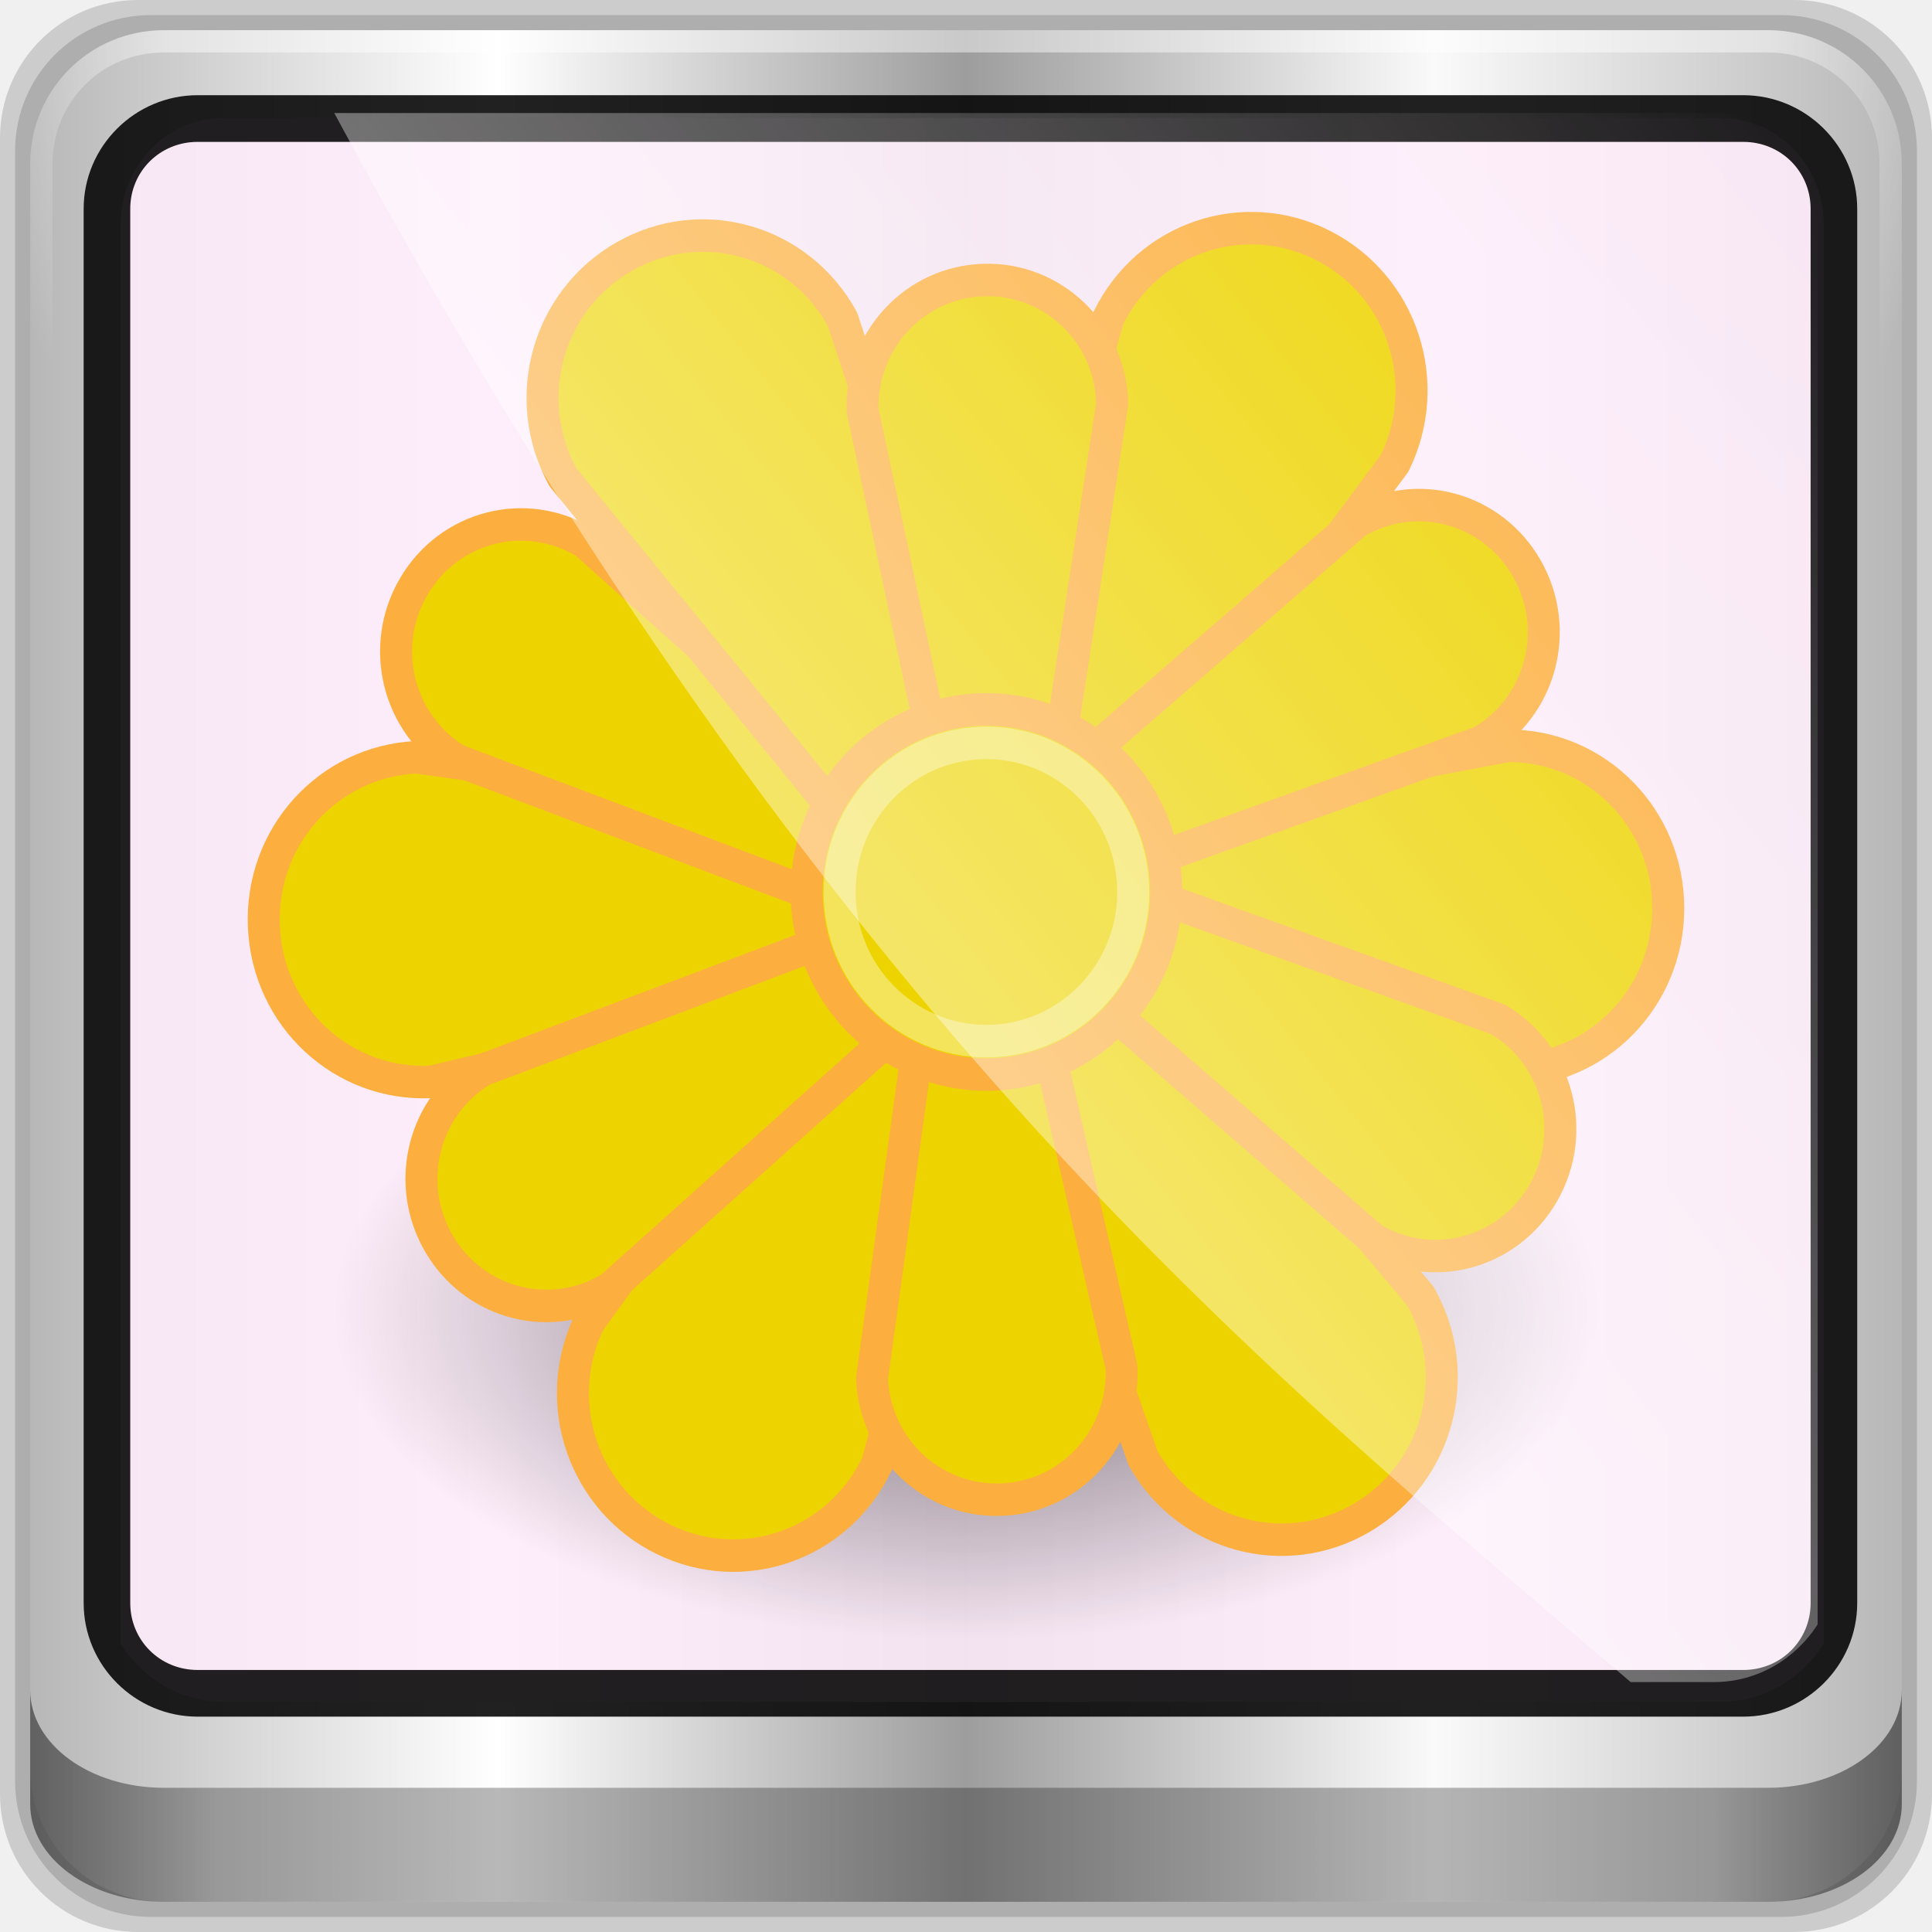
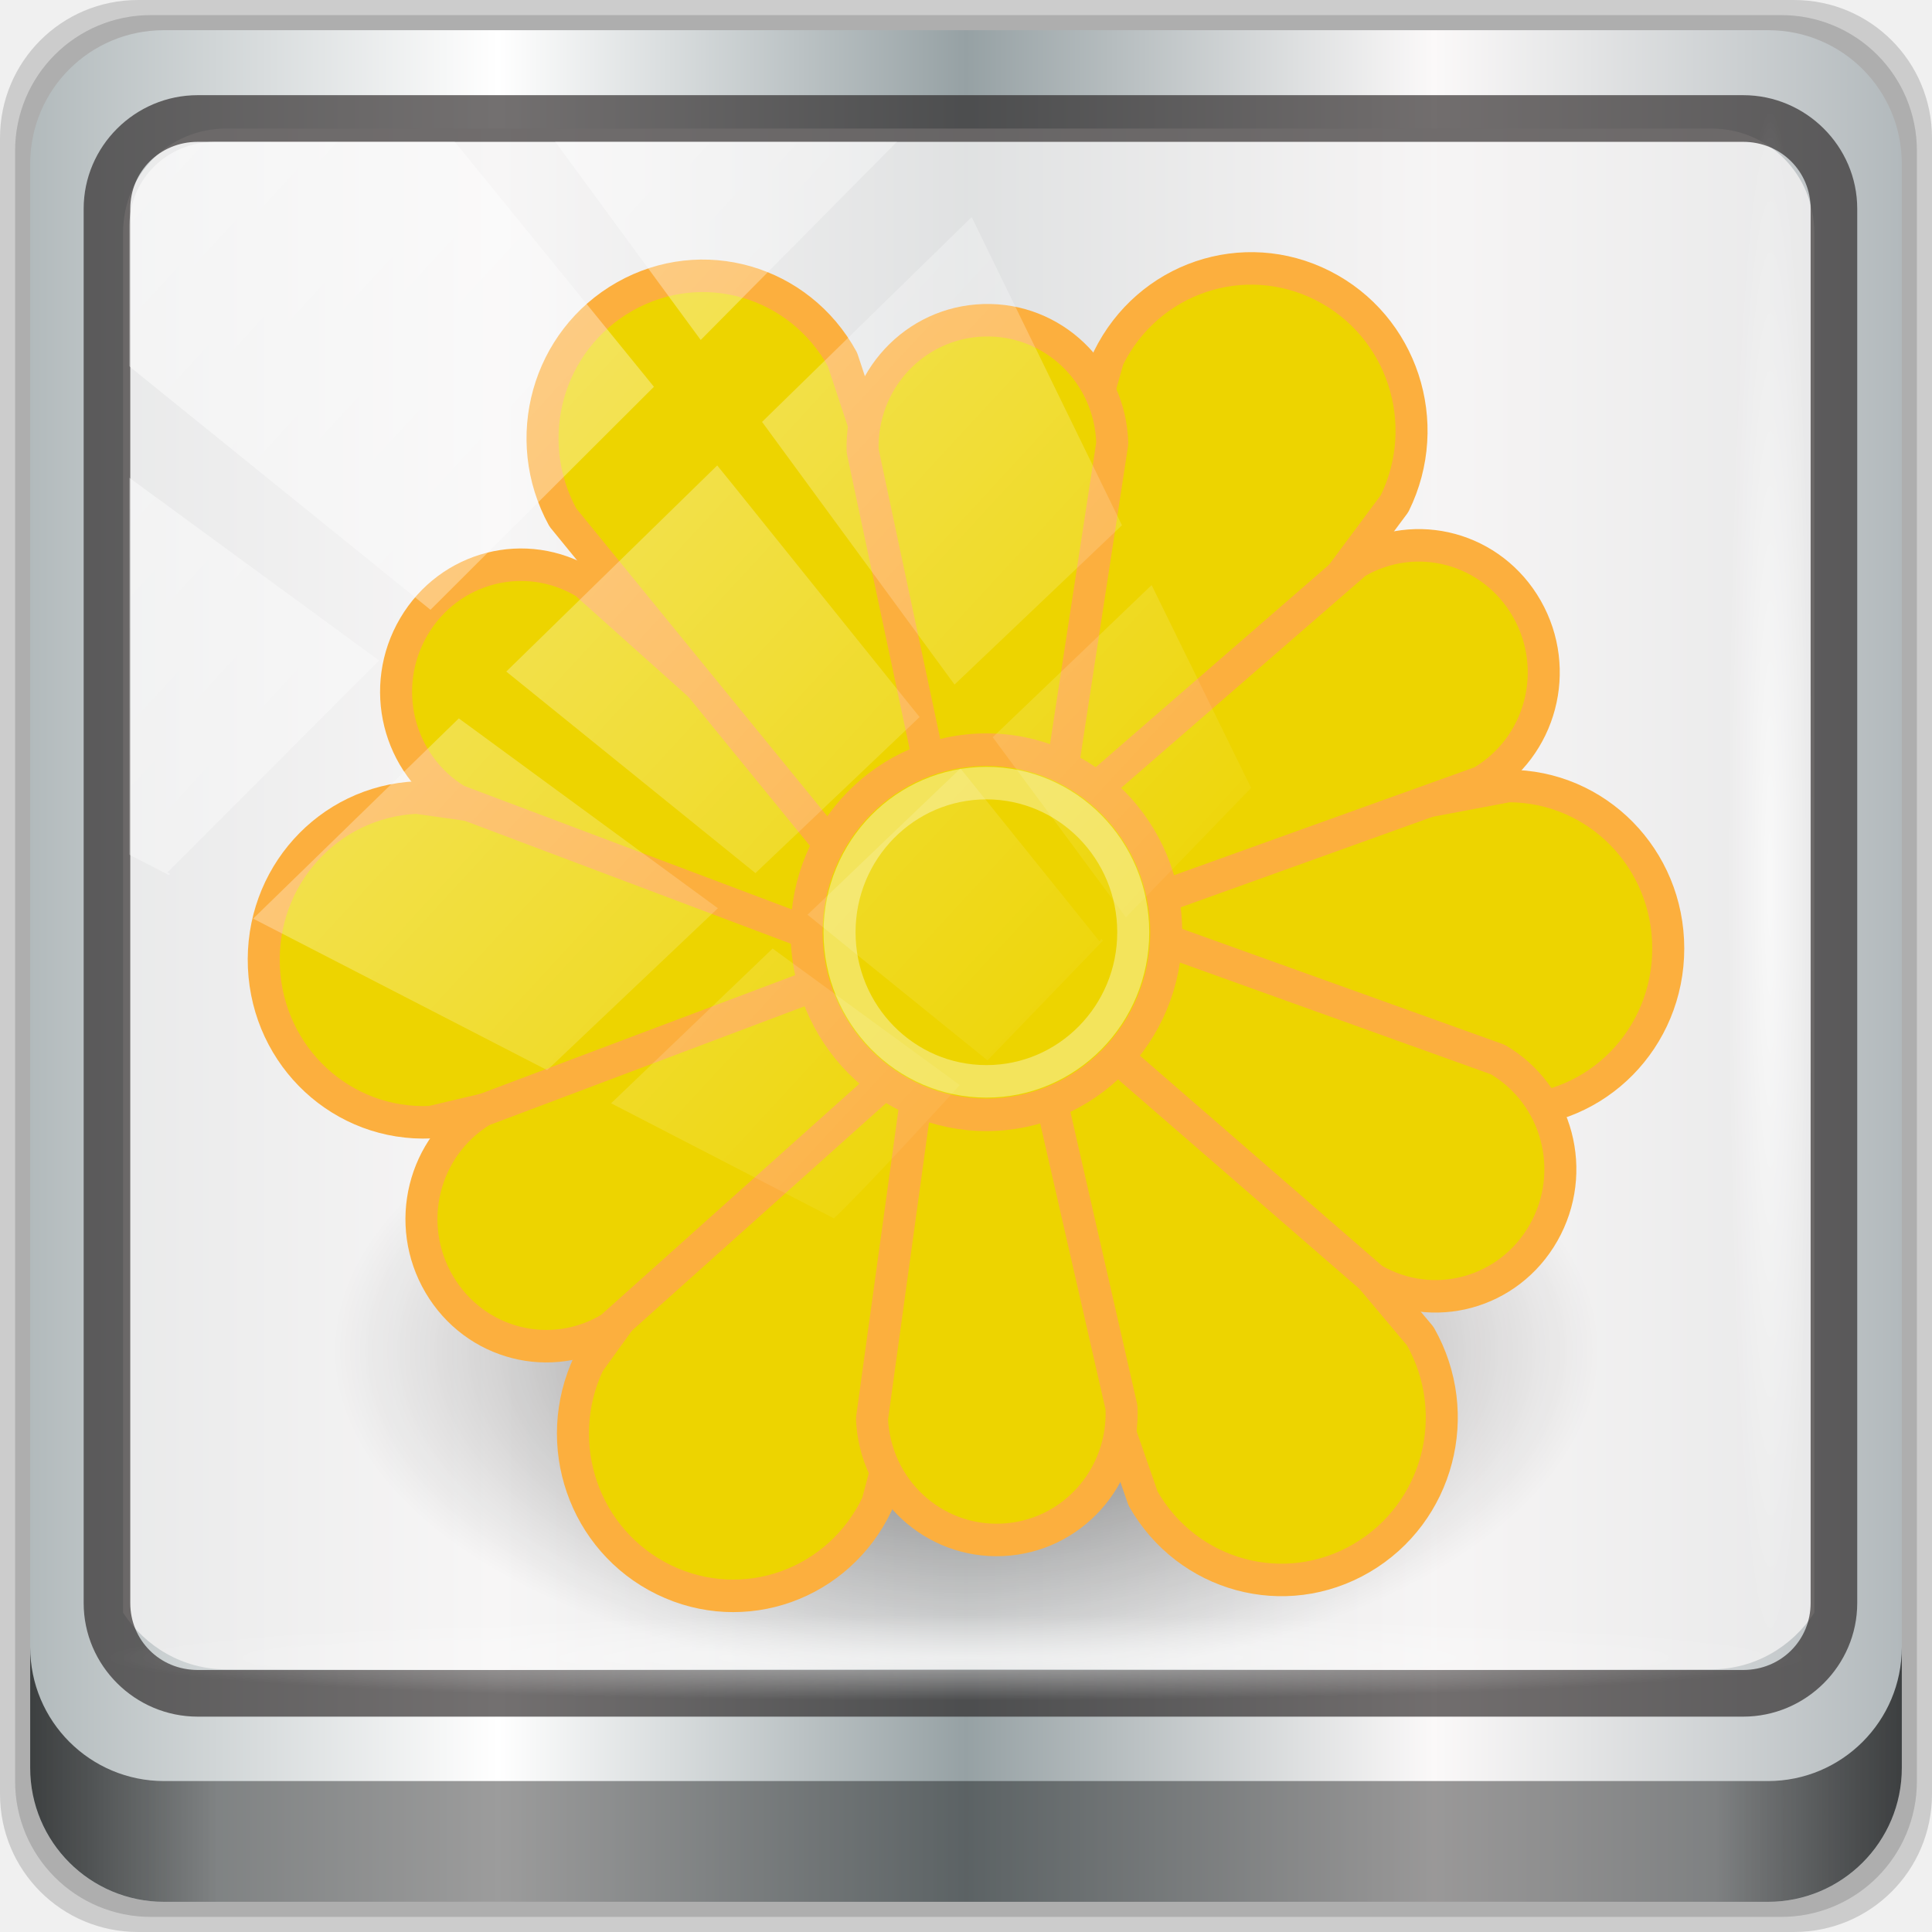
<svg xmlns="http://www.w3.org/2000/svg" xmlns:xlink="http://www.w3.org/1999/xlink" width="96" height="96" id="svg11300" version="1.1">
  <defs id="defs3">
    <linearGradient id="linearGradient4876">
      <stop style="stop-color:#000000;stop-opacity:1;" offset="0" id="stop4878" />
      <stop style="stop-color:#000000;stop-opacity:0;" offset="1" id="stop4880" />
    </linearGradient>
    <linearGradient id="linearGradient5602-7-3-9-8">
      <stop offset="0" style="stop-color:#579457;stop-opacity:1;" id="stop5604-6-70-0-5" />
      <stop offset="1" style="stop-color:#558455;stop-opacity:1;" id="stop5606-0-9-2-0" />
    </linearGradient>
    <linearGradient id="linearGradient13990">
      <stop style="stop-color:#003366;stop-opacity:1;" offset="0" id="stop13992" />
      <stop style="stop-color:#003366;stop-opacity:0;" offset="1" id="stop13994" />
    </linearGradient>
-     <linearGradient xlink:href="#linearGradient6139-0" id="linearGradient4098" gradientUnits="userSpaceOnUse" gradientTransform="matrix(1.135375,0,0,1.133663,-40.03712,-46.78764)" x1="6" y1="47" x2="90" y2="47" />
    <linearGradient id="linearGradient6139-0">
      <stop id="stop6141-2" offset="0" style="stop-color:#b7b7b7;stop-opacity:1;" />
      <stop style="stop-color:#ffffff;stop-opacity:1;" offset="0.25" id="stop6151-0" />
      <stop style="stop-color:#9d9d9d;stop-opacity:1;" offset="0.5" id="stop6147-1" />
      <stop id="stop6149-4" offset="0.75" style="stop-color:#fafafa;stop-opacity:1;" />
      <stop id="stop6143-4" offset="1" style="stop-color:#b7b7b7;stop-opacity:1;" />
    </linearGradient>
-     <radialGradient xlink:href="#linearGradient4091-0-3-0-7" id="radialGradient4102" gradientUnits="userSpaceOnUse" gradientTransform="matrix(-1.072173,0,0,-0.8750202,199.4643,-19.12555)" cx="48" cy="-27" fx="48" fy="-27" r="42" />
    <linearGradient id="linearGradient4091-0-3-0-7">
      <stop style="stop-color:#ffffff;stop-opacity:1;" offset="0" id="stop4093-3-6-4-2" />
      <stop id="stop4099-6-1-8-3" offset="0.8" style="stop-color:#ffffff;stop-opacity:1;" />
      <stop style="stop-color:#ffffff;stop-opacity:0;" offset="1" id="stop4095-1-0-7-9" />
    </linearGradient>
-     <linearGradient xlink:href="#linearGradient3832-0-6-1-1" id="linearGradient4104" gradientUnits="userSpaceOnUse" gradientTransform="matrix(1,0,0,0.730891,200,23.0967)" x1="-94" y1="82.984" x2="-10.188" y2="82.984" />
    <linearGradient id="linearGradient3832-0-6-1-1">
      <stop style="stop-color:#000000;stop-opacity:1;" offset="0" id="stop3834-6-3-7-1" />
      <stop id="stop3872-2-4" offset="0.1" style="stop-color:#000000;stop-opacity:0.588;" />
      <stop style="stop-color:#000000;stop-opacity:0.588;" offset="0.9" id="stop3844-6-2-7-6" />
      <stop style="stop-color:#000000;stop-opacity:1;" offset="1" id="stop3836-5-0-2-9" />
    </linearGradient>
    <filter id="filter3174-4" style="color-interpolation-filters:sRGB">
      <feGaussianBlur stdDeviation="1.71" id="feGaussianBlur3176-3" />
    </filter>
    <linearGradient gradientUnits="userSpaceOnUse" xlink:href="#linearGradient3873-7" id="linearGradient3879-8-8" y2="48" x2="80" y1="48" x1="16" />
    <linearGradient id="linearGradient3873-7">
      <stop offset="0" style="stop-color:#f0f0f0;stop-opacity:1" id="stop3875-0" />
      <stop offset="1" style="stop-color:#b4b4b4;stop-opacity:1" id="stop3877-20-4" />
    </linearGradient>
    <radialGradient gradientUnits="userSpaceOnUse" xlink:href="#linearGradient3674-5-0" id="radialGradient3682-9" fy="48" fx="48" r="32" cy="48" cx="48" />
    <linearGradient id="linearGradient3674-5-0">
      <stop offset="0" style="stop-color:#ffffff;stop-opacity:1" id="stop3676-0-2" />
      <stop offset="0.3" style="stop-color:#ffffff;stop-opacity:1" id="stop3684-9" />
      <stop offset="0.9" style="stop-color:#f0f0f0;stop-opacity:1" id="stop3925-8-3" />
      <stop offset="1" style="stop-color:#d2d2d2;stop-opacity:1" id="stop3678-8-8" />
    </linearGradient>
    <filter id="filter3944-7" style="color-interpolation-filters:sRGB">
      <feGaussianBlur stdDeviation="0.436" id="feGaussianBlur3946-6" />
    </filter>
    <radialGradient gradientUnits="userSpaceOnUse" xlink:href="#linearGradient3893-7" id="radialGradient3901-4" fy="46.058" fx="48.001" r="3" cy="46.058" cx="48.001" />
    <linearGradient id="linearGradient3893-7">
      <stop offset="0" style="stop-color:#ffffff;stop-opacity:1" id="stop3895-3" />
      <stop offset="1" style="stop-color:#a2a2a2;stop-opacity:1" id="stop3897-5" />
    </linearGradient>
    <linearGradient gradientTransform="matrix(0,1,-1,0,96,0)" gradientUnits="userSpaceOnUse" xlink:href="#linearGradient3899-9" id="linearGradient3905-4" y2="48" x2="83" y1="48" x1="13" />
    <linearGradient id="linearGradient3899-9">
      <stop offset="0" style="stop-color:#ffffff;stop-opacity:1" id="stop3901-8" />
      <stop offset="0.5" style="stop-color:#ffffff;stop-opacity:0.412" id="stop3981-6" />
      <stop offset="1" style="stop-color:#868686;stop-opacity:1" id="stop3903-5" />
    </linearGradient>
    <linearGradient gradientTransform="matrix(0,1,-1,0,96,0)" gradientUnits="userSpaceOnUse" xlink:href="#linearGradient4876" id="linearGradient3923-1-6" y2="48" x2="120" y1="48" x1="17" />
    <linearGradient gradientUnits="userSpaceOnUse" xlink:href="#linearGradient3983-2" id="linearGradient3973-9" y2="60" x2="53" y1="60" x1="43" />
    <linearGradient id="linearGradient3983-2">
      <stop offset="0" style="stop-color:#ffffff;stop-opacity:1" id="stop3985-6" />
      <stop offset="1" style="stop-color:#868686;stop-opacity:1" id="stop3989-2" />
    </linearGradient>
    <radialGradient gradientUnits="userSpaceOnUse" xlink:href="#linearGradient3674-5-0" id="radialGradient3979-6" fy="60" fx="48" r="5" cy="60" cx="48" />
    <clipPath id="clipPath2973-9">
      <rect style="fill:url(#linearGradient2977);fill-opacity:1;fill-rule:nonzero;stroke:none" id="rect2975-6" y="6" x="6" ry="6" rx="6" height="84" width="84" />
    </clipPath>
-     <linearGradient xlink:href="#linearGradient12946" id="linearGradient12954" x1="9.078" y1="3.013" x2="56.28" y2="-34.779" gradientUnits="userSpaceOnUse" />
    <linearGradient id="linearGradient12946">
      <stop style="stop-color:#ffffff;stop-opacity:1;" offset="0" id="stop12948" />
      <stop style="stop-color:#ffffff;stop-opacity:0;" offset="1" id="stop12950" />
    </linearGradient>
    <linearGradient gradientTransform="scale(1.005865,0.994169)" gradientUnits="userSpaceOnUse" id="ButtonShadow-5" y2="7.017" x2="45.448" y1="92.54" x1="45.448">
      <stop offset="0" style="stop-color:#000000;stop-opacity:1" id="stop3750-9" />
      <stop offset="1" style="stop-color:#000000;stop-opacity:0.588" id="stop3752-0" />
    </linearGradient>
    <filter id="filter3174-5" style="color-interpolation-filters:sRGB">
      <feGaussianBlur stdDeviation="1.71" id="feGaussianBlur3176-1" />
    </filter>
    <linearGradient gradientTransform="matrix(0.3140077,0,0,0.3140077,8.607684,9.324292)" gradientUnits="userSpaceOnUse" xlink:href="#linearGradient3421" id="linearGradient3855" y2="78.463" x2="117.661" y1="151.168" x1="136.328" />
    <linearGradient id="linearGradient3421">
      <stop offset="0" style="stop-color:#fe7600;stop-opacity:1" id="stop3423" />
      <stop offset="1" style="stop-color:#f2b26d;stop-opacity:1" id="stop3425" />
    </linearGradient>
    <linearGradient gradientUnits="userSpaceOnUse" xlink:href="#linearGradient3865" id="linearGradient3871" y2="30.802" x2="86.437" y1="30.802" x1="48.743" />
    <linearGradient id="linearGradient3865">
      <stop offset="0" style="stop-color:#bddb4e;stop-opacity:1" id="stop3867" />
      <stop offset="1" style="stop-color:#52b124;stop-opacity:1" id="stop3869" />
    </linearGradient>
    <linearGradient gradientTransform="matrix(0.3140077,0,0,0.3140077,-69.66325,-106.2013)" gradientUnits="userSpaceOnUse" xlink:href="#linearGradient12946" id="linearGradient3851" y2="471.181" x2="315.217" y1="468.587" x1="312.623" />
    <linearGradient gradientTransform="matrix(0.3140077,0,0,0.3140077,-68.83944,-118.9513)" gradientUnits="userSpaceOnUse" xlink:href="#linearGradient12946" id="linearGradient3847" y2="471.181" x2="315.217" y1="468.587" x1="312.623" />
    <linearGradient gradientUnits="userSpaceOnUse" xlink:href="#linearGradient3865" id="linearGradient3879" y2="-98.684" x2="18.555" y1="-98.684" x1="-19.14" />
+     <linearGradient y2="47" x2="90" y1="47" x1="6" gradientTransform="matrix(1.107143,0,0,1.107143,-4.993903,-3.620687)" gradientUnits="userSpaceOnUse" id="linearGradient4071" xlink:href="#linearGradient6139-0-3" />
+     <linearGradient id="linearGradient6139-0-3">
+       <stop style="stop-color:#b2babc;stop-opacity:1" offset="0" id="stop6141-2-6" />
+       <stop id="stop6151-0-7" offset="0.25" style="stop-color:#ffffff;stop-opacity:1;" />
+       <stop id="stop6147-1-5" offset="0.5" style="stop-color:#96a1a4;stop-opacity:1" />
+       <stop style="stop-color:#fbf9f9;stop-opacity:1;" offset="0.75" id="stop6149-4-3" />
+       <stop style="stop-color:#b2b9bc;stop-opacity:1" offset="1" id="stop6143-4-5" />
+     </linearGradient>
+     <linearGradient gradientUnits="userSpaceOnUse" y2="88.172" x2="94.5" y1="88.172" x1="1.5" id="linearGradient4129" xlink:href="#linearGradient3832-0-6-1-1" gradientTransform="translate(0.1489535,0.415026)" />
+     <radialGradient r="43.199" fy="44.893" fx="13.948" cy="44.893" cx="13.948" gradientTransform="matrix(0.9751338,0,0,0.04919072,34.04765,80.58172)" gradientUnits="userSpaceOnUse" id="radialGradient7462" xlink:href="#linearGradient12946" />
+     <radialGradient r="43.199" fy="44.893" fx="13.948" cy="44.893" cx="13.948" gradientTransform="matrix(0.8883266,0,0,0.04919072,31.95952,-90.31726)" gradientUnits="userSpaceOnUse" id="radialGradient7464" xlink:href="#linearGradient12946" />
+     <linearGradient y2="14.514" x2="50.528" y1="-28.642" x1="2.771" gradientUnits="userSpaceOnUse" id="linearGradient4767" xlink:href="#linearGradient12946" />
+     <clipPath clipPathUnits="userSpaceOnUse" id="clipPath4156-4-1">
+       <path style="opacity:0.6;fill:#ffffff;fill-opacity:1;stroke:none" d="m 27.046,-55.695 -14.214,13.321 h 0.061 l 15.653,21.771 10.231,-10.546 C 38.562,-32.302 27.468,-54.819 27.046,-55.695 Z M 9.647,-39.383 -5.241,-25.321 15.988,-7.806 26.372,-18.383 Z m 31.491,12.951 -9.741,9.714 8.945,12.458 7.781,-7.555 z m -49.84,4.379 -13.754,12.982 26.283,13.846 0.061,-0.062 -0.123,-0.062 L 13.599,-5.401 -8.702,-22.053 Z m 38.015,7.401 -9.803,9.775 11.579,9.559 7.628,-7.401 -8.669,-11.009 z m 20.187,5.674 -7.383,7.216 6.188,8.542 5.82,-6.137 z m -32.195,6.322 -9.557,9.498 13.662,7.185 7.934,-7.678 z m 23.312,2.374 -7.107,6.938 8.363,6.907 5.361,-5.674 -0.061,-0.092 -0.092,0.123 -6.464,-8.203 z m -8.73,8.542 -7.505,7.339 10.354,5.458 c 1.397,-1.321 5.675,-6.123 5.851,-6.322 z" id="path4158-0-8" />
+     </clipPath>
    <radialGradient xlink:href="#linearGradient4876" id="radialGradient4882" cx="24.25" cy="39.5" fx="24.25" fy="39.5" r="19.75" gradientTransform="matrix(1,0,0,0.341772,0,26)" gradientUnits="userSpaceOnUse" />
  </defs>
  <g id="layer1" transform="translate(0,48)">
    <g id="g4333" transform="translate(0,-48)">
      <g transform="translate(-0.6250001,0.082283)" id="g3043" />
      <g style="fill:#ffffff" transform="matrix(1.038589,0,0,1.038589,1214.722,1878.812)" id="scalable" />
      <g id="layer1-6" transform="translate(-4.4706248e-7,32)">
        <g transform="matrix(0.9751338,0,0,0.9766061,33.8987,9.657379)" id="g12958">
-           <path id="path3315" d="m 55.463,-41.269 -82.003,0 c -3.786,0 -6.834,3.043 -6.834,6.823 l 0,81.88 c 0,3.78 3.048,6.823 6.834,6.823 l 82.003,0 c 3.786,0 6.834,-3.043 6.834,-6.823 l 0,-81.88 c 0,-3.78 -3.048,-6.823 -6.834,-6.823 z" style="display:inline;opacity:0.15;fill:#000000;fill-opacity:1;fill-rule:nonzero;stroke:none" transform="matrix(1.029032,0,0,1.029032,-0.4198319,-0.1885519)" />
-           <path style="display:inline;opacity:0.15;fill:#000000;fill-opacity:1;fill-rule:nonzero;stroke:none" d="m 54.822,-40.522 -80.722,0 c -3.727,0 -6.727,2.996 -6.727,6.717 l 0,80.6 c 0,3.721 3,6.717 6.727,6.717 l 80.722,0 c 3.727,0 6.727,-2.996 6.727,-6.717 l 0,-80.6 c 0,-3.721 -3,-6.717 -6.727,-6.717 z" id="path4112" transform="matrix(1.029032,0,0,1.029032,-0.4198319,-0.1885519)" />
-           <path id="rect4251-1" d="m 55.334,-41.119 -81.747,0 c -3.774,0 -6.812,3.034 -6.812,6.802 l 0,81.624 c 0,3.768 3.038,6.802 6.812,6.802 l 81.747,0 c 3.774,0 6.812,-3.034 6.812,-6.802 l 0,-81.624 c 0,-3.768 -3.038,-6.802 -6.812,-6.802 z" style="display:inline;fill:url(#linearGradient4098);fill-opacity:1;fill-rule:nonzero;stroke:none" />
-           <g transform="matrix(1.135375,0,0,1.133663,-153.5746,-46.2208)" id="g3272">
-             <path style="display:inline;opacity:0.88;fill:#feecfb;fill-opacity:1;fill-rule:nonzero;stroke:none" d="m 114.717,8.437 c -2.598,0 -4.661,2.125 -4.661,4.802 l 0,19.897 0,6.722 0,37.063 c 0.998,1.564 2.701,2.611 4.661,2.611 l 3.729,0 59.664,0 3.729,0 c 1.961,0 3.663,-1.047 4.661,-2.611 l 0,-37.063 0,-6.722 0,-19.897 c 0,-2.677 -2.063,-4.802 -4.661,-4.802 z" id="path3400-6" />
-             <path style="display:inline;opacity:0.45;fill:url(#radialGradient4102);fill-opacity:1;fill-rule:nonzero;stroke:none" d="m 112,4.5 c -3.324,0 -6,2.676 -6,6 l 0,15 1,0 0,-15 c 0,-2.787 2.213,-5 5,-5 l 72,0 c 2.787,0 5,2.213 5,5 l 0,15 1,0 0,-15 c 0,-3.324 -2.676,-6 -6,-6 l -72,0 z" id="path4236-5" />
-             <path id="path4242-5" d="m 106,78.998 0,0.731 0,0.731 0,0.731 0,1.462 0,1.462 C 106,86.544 108.676,88.5 112,88.5 l 72,0 c 3.324,0 6,-1.956 6,-4.385 l 0,-1.462 0,-1.462 0,-0.731 0,-0.731 0,-0.731 c 0,2.429 -2.676,4.385 -6,4.385 l -72,0 c -3.324,0 -6,-1.956 -6,-4.385 z" style="opacity:0.47;fill:url(#linearGradient4104);fill-opacity:1;fill-rule:nonzero;stroke:none" />
-             <g id="g4279" transform="matrix(0.8521746,0,0,0.8521748,43.1377,-57.85355)">
-               <g style="display:none" id="layer2-1">
-                 <rect style="opacity:0.9;fill:url(#ButtonShadow-5);fill-opacity:1;fill-rule:nonzero;stroke:none;filter:url(#filter3174-5)" id="rect3745-3" y="7" x="5" ry="6" rx="6" height="85" width="86" />
-               </g>
+           <g transform="matrix(1.0255,0,0,1.023954,-34.91588,-43.08022)" style="display:inline" id="g1049">
+             <path style="display:inline;opacity:0.15;fill:#000000;fill-opacity:1;fill-rule:nonzero;stroke:none" d="M 89.292,0.415 H 7.006 c -3.799,0 -6.857,3.058 -6.857,6.857 V 89.558 c 0,3.799 3.058,6.857 6.857,6.857 H 89.292 c 3.799,0 6.857,-3.058 6.857,-6.857 V 7.272 c 0,-3.799 -3.058,-6.857 -6.857,-6.857 z" id="path3288" />
+             <path id="path4085" d="M 88.649,1.165 H 7.649 c -3.739,0 -6.75,3.01 -6.75,6.75 V 88.915 c 0,3.74 3.011,6.75 6.75,6.75 H 88.649 c 3.74,0 6.75,-3.01 6.75,-6.75 V 7.915 c 0,-3.739 -3.01,-6.75 -6.75,-6.75 z" style="display:inline;opacity:0.15;fill:#000000;fill-opacity:1;fill-rule:nonzero;stroke:none" />
+             <path style="display:inline;fill:url(#linearGradient4071);fill-opacity:1;fill-rule:nonzero;stroke:none" d="M 88.006,1.915 H 8.292 c -3.68,0 -6.643,2.963 -6.643,6.643 V 88.272 c 0,3.68 2.963,6.643 6.643,6.643 H 88.006 c 3.68,0 6.643,-2.963 6.643,-6.643 V 8.558 c 0,-3.68 -2.963,-6.643 -6.643,-6.643 z" id="rect4251-1" />
+             <path style="display:inline;opacity:0.779;fill:#f5f3f3;fill-opacity:1;fill-rule:nonzero;stroke:none;stroke-width:1.03" d="m 11.39,6.802 c -2.856,0 -5.124,2.288 -5.124,5.171 v 21.427 7.239 39.914 c 1.097,1.684 2.969,2.812 5.124,2.812 h 4.099 65.589 4.099 c 2.155,0 4.027,-1.127 5.124,-2.812 V 40.64 33.401 11.973 c 0,-2.883 -2.268,-5.171 -5.124,-5.171 z" id="path3400-6" />
+             <path id="path4989" d="m 9.974,5.144 c -3.117,0 -5.668,2.54 -5.668,5.646 v 69.278 c 0,3.106 2.551,5.646 5.668,5.646 H 86.766 c 3.117,0 5.668,-2.54 5.668,-5.646 V 10.79 c 0,-3.106 -2.551,-5.646 -5.668,-5.646 z m 0,2.319 H 86.766 c 1.888,0 3.352,1.48 3.352,3.327 v 69.278 c 0,1.846 -1.464,3.327 -3.352,3.327 H 9.974 c -1.888,0 -3.352,-1.48 -3.352,-3.327 V 10.79 c 0,-1.846 1.464,-3.327 3.352,-3.327 z" style="color:#000000;font-style:normal;font-variant:normal;font-weight:normal;font-stretch:normal;font-size:medium;line-height:normal;font-family:Sans;-inkscape-font-specification:Sans;text-indent:0;text-align:start;text-decoration:none;text-decoration-line:none;letter-spacing:normal;word-spacing:normal;text-transform:none;writing-mode:lr-tb;direction:ltr;baseline-shift:baseline;text-anchor:start;display:inline;overflow:visible;visibility:visible;fill:#241f1f;fill-opacity:0.633;stroke:none;stroke-width:2.376;marker:none;enable-background:accumulate" />
+             <path style="display:inline;opacity:0.658;fill:url(#linearGradient4129);fill-opacity:1;fill-rule:nonzero;stroke:none" d="m 1.649,82.259 v 6 c 0,3.68 2.976,6.656 6.656,6.656 H 87.993 c 3.68,0 6.656,-2.976 6.656,-6.656 v -6 c 0,3.68 -2.976,6.656 -6.656,6.656 H 8.305 c -3.68,0 -6.656,-2.976 -6.656,-6.656 z" id="path4118" />
+             <g transform="matrix(1.590284,0,0,1.614907,9.599514,9.191549)" id="g4373">
+               <path style="color:#000000;display:inline;overflow:visible;visibility:visible;fill:#edd400;fill-opacity:1;fill-rule:evenodd;stroke:#fcaf3e;stroke-width:1;stroke-linecap:round;stroke-linejoin:round;stroke-miterlimit:4;stroke-dasharray:none;stroke-dashoffset:0;stroke-opacity:1;marker:none;marker-start:none;marker-mid:none;marker-end:none" d="M 22.405,25.633 7.521,29.094 C 4.754,29.218 2.427,27.091 2.303,24.324 2.178,21.557 4.306,19.23 7.073,19.105 l 15.134,2.112 c 1.223,-0.055 2.252,0.886 2.307,2.109 0.055,1.223 -0.886,2.252 -2.109,2.307 z" id="path4856" />
+               <path id="path4854" d="M 24.467,20.28 28.686,5.593 c 1.238,-2.478 4.229,-3.476 6.707,-2.238 2.478,1.238 3.476,4.229 2.238,6.707 l -9.21,12.194 c -0.547,1.095 -1.87,1.537 -2.965,0.989 -1.095,-0.547 -1.537,-1.87 -0.989,-2.965 z" style="color:#000000;display:inline;overflow:visible;visibility:visible;fill:#edd400;fill-opacity:1;fill-rule:evenodd;stroke:#fcaf3e;stroke-width:1;stroke-linecap:round;stroke-linejoin:round;stroke-miterlimit:4;stroke-dasharray:none;stroke-dashoffset:0;stroke-opacity:1;marker:none;marker-start:none;marker-mid:none;marker-end:none" />
+               <path id="path4858" d="M 19.519,23.348 8.336,19.197 C 6.48,18.087 5.88,15.7 6.99,13.844 8.099,11.989 10.487,11.388 12.342,12.498 l 8.948,7.888 c 0.82,0.491 1.086,1.546 0.595,2.366 -0.491,0.82 -1.546,1.086 -2.366,0.595 z" style="color:#000000;display:inline;overflow:visible;visibility:visible;fill:#edd400;fill-opacity:1;fill-rule:evenodd;stroke:#fcaf3e;stroke-width:1;stroke-linecap:round;stroke-linejoin:round;stroke-miterlimit:4;stroke-dasharray:none;stroke-dashoffset:0;stroke-opacity:1;marker:none;marker-start:none;marker-mid:none;marker-end:none" />
+               <path style="color:#000000;display:inline;overflow:visible;visibility:visible;fill:#edd400;fill-opacity:1;fill-rule:evenodd;stroke:#fcaf3e;stroke-width:1;stroke-linecap:round;stroke-linejoin:round;stroke-miterlimit:4;stroke-dasharray:none;stroke-dashoffset:0;stroke-opacity:1;marker:none;marker-start:none;marker-mid:none;marker-end:none" d="M 21.392,22.256 11.645,10.488 c -1.348,-2.42 -0.485,-5.452 1.935,-6.8 2.42,-1.348 5.452,-0.485 6.8,1.935 l 4.874,14.483 c 0.596,1.07 0.214,2.411 -0.855,3.006 -1.07,0.596 -2.411,0.214 -3.006,-0.855 z" id="path4860" />
+               <path id="rect4849" d="m 26.16,21.539 15.024,-2.789 c 2.77,0 4.999,2.23 4.999,4.999 0,2.77 -2.23,4.999 -4.999,4.999 l -15.024,-2.789 c -1.224,0 -2.21,-0.986 -2.21,-2.21 0,-1.224 0.986,-2.21 2.21,-2.21 z" style="color:#000000;display:inline;overflow:visible;visibility:visible;fill:#edd400;fill-opacity:1;fill-rule:evenodd;stroke:#fcaf3e;stroke-width:1;stroke-linecap:round;stroke-linejoin:round;stroke-miterlimit:4;stroke-dasharray:none;stroke-dashoffset:0;stroke-opacity:1;marker:none;marker-start:none;marker-mid:none;marker-end:none" />
+               <path style="color:#000000;display:inline;overflow:visible;visibility:visible;fill:#edd400;fill-opacity:1;fill-rule:evenodd;stroke:#fcaf3e;stroke-width:1;stroke-linecap:round;stroke-linejoin:round;stroke-miterlimit:4;stroke-dasharray:none;stroke-dashoffset:0;stroke-opacity:1;marker:none;marker-start:none;marker-mid:none;marker-end:none" d="m 27.368,19.621 9.068,-7.75 c 1.872,-1.081 4.25,-0.444 5.331,1.428 1.081,1.872 0.444,4.25 -1.428,5.331 L 29.093,22.609 c -0.828,0.478 -1.879,0.196 -2.357,-0.632 -0.478,-0.828 -0.196,-1.879 0.632,-2.357 z" id="path4852" />
+               <path id="path4862" d="M 23.527,20.093 21.01,8.434 c -0.063,-2.161 1.626,-3.952 3.787,-4.014 2.161,-0.063 3.952,1.626 4.014,3.787 L 26.977,19.993 c 0.028,0.955 -0.719,1.747 -1.674,1.775 -0.955,0.028 -1.747,-0.719 -1.775,-1.674 z" style="color:#000000;display:inline;overflow:visible;visibility:visible;fill:#edd400;fill-opacity:1;fill-rule:evenodd;stroke:#fcaf3e;stroke-width:1;stroke-linecap:round;stroke-linejoin:round;stroke-miterlimit:4;stroke-dasharray:none;stroke-dashoffset:0;stroke-opacity:1;marker:none;marker-start:none;marker-mid:none;marker-end:none" />
+               <ellipse ry="6.75" rx="19.75" cy="39.5" cx="24.25" transform="matrix(1,0,0,1.5,0,-23.125)" id="path4874" style="color:#000000;display:inline;overflow:visible;visibility:visible;opacity:0.538;fill:url(#radialGradient4882);fill-opacity:1;fill-rule:evenodd;stroke:none;stroke-width:1;stroke-linecap:round;stroke-linejoin:round;stroke-miterlimit:4;stroke-dasharray:none;stroke-dashoffset:0;stroke-opacity:1;marker:none;marker-start:none;marker-mid:none;marker-end:none" />
+               <path style="color:#000000;display:inline;overflow:visible;visibility:visible;fill:#edd400;fill-opacity:1;fill-rule:evenodd;stroke:#fcaf3e;stroke-width:1;stroke-linecap:round;stroke-linejoin:round;stroke-miterlimit:4;stroke-dasharray:none;stroke-dashoffset:0;stroke-opacity:1;marker:none;marker-start:none;marker-mid:none;marker-end:none" d="m 25.462,26.081 -3.994,14.75 c -1.2,2.496 -4.175,3.54 -6.671,2.341 -2.496,-1.2 -3.54,-4.175 -2.341,-6.671 l 9.022,-12.334 c 0.53,-1.104 1.846,-1.565 2.949,-1.035 1.104,0.53 1.565,1.846 1.035,2.949 z" id="path4864" />
+               <path id="path4868" d="m 22.083,27.542 -8.948,7.888 C 11.279,36.54 8.892,35.939 7.782,34.083 6.673,32.228 7.273,29.841 9.129,28.731 L 20.312,24.581 c 0.82,-0.491 1.876,-0.225 2.366,0.595 0.491,0.82 0.225,1.876 -0.595,2.366 z" style="color:#000000;display:inline;overflow:visible;visibility:visible;fill:#edd400;fill-opacity:1;fill-rule:evenodd;stroke:#fcaf3e;stroke-width:1;stroke-linecap:round;stroke-linejoin:round;stroke-miterlimit:4;stroke-dasharray:none;stroke-dashoffset:0;stroke-opacity:1;marker:none;marker-start:none;marker-mid:none;marker-end:none" />
+               <path id="path4870" d="m 28.506,24.058 9.927,11.618 c 1.385,2.399 0.568,5.444 -1.83,6.829 -2.399,1.385 -5.444,0.568 -6.829,-1.83 L 24.678,26.268 c -0.612,-1.06 -0.251,-2.407 0.809,-3.019 1.06,-0.612 2.407,-0.251 3.019,0.809 z" style="color:#000000;display:inline;overflow:visible;visibility:visible;fill:#edd400;fill-opacity:1;fill-rule:evenodd;stroke:#fcaf3e;stroke-width:1;stroke-linecap:round;stroke-linejoin:round;stroke-miterlimit:4;stroke-dasharray:none;stroke-dashoffset:0;stroke-opacity:1;marker:none;marker-start:none;marker-mid:none;marker-end:none" />
+               <path style="color:#000000;display:inline;overflow:visible;visibility:visible;fill:#edd400;fill-opacity:1;fill-rule:evenodd;stroke:#fcaf3e;stroke-width:1;stroke-linecap:round;stroke-linejoin:round;stroke-miterlimit:4;stroke-dasharray:none;stroke-dashoffset:0;stroke-opacity:1;marker:none;marker-start:none;marker-mid:none;marker-end:none" d="m 26.404,26.253 2.696,11.62 c 0.096,2.16 -1.565,3.976 -3.725,4.072 -2.16,0.096 -3.976,-1.565 -4.072,-3.725 l 1.654,-11.813 c -0.042,-0.955 0.692,-1.758 1.647,-1.8 0.955,-0.042 1.758,0.692 1.8,1.647 z" id="path4872" />
+               <path style="color:#000000;display:inline;overflow:visible;visibility:visible;fill:#edd400;fill-opacity:1;fill-rule:evenodd;stroke:#fcaf3e;stroke-width:1;stroke-linecap:round;stroke-linejoin:round;stroke-miterlimit:4;stroke-dasharray:none;stroke-dashoffset:0;stroke-opacity:1;marker:none;marker-start:none;marker-mid:none;marker-end:none" d="m 29.613,23.188 11.245,3.979 c 1.872,1.081 2.509,3.459 1.428,5.331 -1.081,1.872 -3.459,2.509 -5.331,1.428 l -9.068,-7.75 c -0.828,-0.478 -1.109,-1.529 -0.631,-2.357 0.478,-0.828 1.529,-1.109 2.357,-0.631 z" id="path4866" />
+               <circle transform="matrix(0.648602,0,0,0.648602,8.82557,8.168736)" r="8.662" cy="23.251" cx="24.749" id="path4838" style="color:#000000;display:inline;overflow:visible;visibility:visible;opacity:1;fill:#edd400;fill-opacity:1;fill-rule:evenodd;stroke:#fcaf3e;stroke-width:1.542;stroke-linecap:round;stroke-linejoin:round;stroke-miterlimit:4;stroke-dasharray:none;stroke-dashoffset:0;stroke-opacity:1;marker:none;marker-start:none;marker-mid:none;marker-end:none" />
+               <circle transform="matrix(0.529696,0,0,0.529696,11.76835,10.93345)" r="8.662" cy="23.251" cx="24.749" style="color:#000000;display:inline;overflow:visible;visibility:visible;opacity:0.363;fill:none;fill-opacity:1;fill-rule:evenodd;stroke:#ffffff;stroke-width:1.888;stroke-linecap:round;stroke-linejoin:round;stroke-miterlimit:4;stroke-dasharray:none;stroke-dashoffset:0;stroke-opacity:1;marker:none;marker-start:none;marker-mid:none;marker-end:none" id="path4884" />
            </g>
+             <rect style="opacity:0.55;fill:url(#radialGradient7462);fill-opacity:1;stroke:none" id="rect4131" width="84.25" height="4.25" x="5.524" y="80.665" rx="0" ry="4.25" />
+             <rect ry="4.25" rx="0" y="-90.234" x="5.975" height="4.25" width="76.75" id="rect4141" style="opacity:0.669;fill:url(#radialGradient7464);fill-opacity:1;stroke:none" transform="rotate(90)" />
+             <rect transform="matrix(1.069245,0,0,1.047683,4.44418,38.89401)" style="opacity:0.508;fill:url(#linearGradient4767);fill-opacity:1;stroke:none" id="rect4146" width="75.966" height="69.024" x="2" y="-30" rx="3.957" ry="3.957" clip-path="url(#clipPath4156-4-1)" />
          </g>
-           <path style="color:#000000;font-style:normal;font-variant:normal;font-weight:normal;font-stretch:normal;font-size:medium;line-height:normal;font-family:Sans;-inkscape-font-specification:Sans;text-indent:0;text-align:start;text-decoration:none;text-decoration-line:none;letter-spacing:normal;word-spacing:normal;text-transform:none;direction:ltr;block-progression:tb;writing-mode:lr-tb;baseline-shift:baseline;text-anchor:start;display:inline;overflow:visible;visibility:visible;fill:#000000;fill-opacity:0.871;stroke:none;stroke-width:2.376;marker:none;enable-background:accumulate" d="m -24.688,-37.812 c -3.196,0 -5.812,2.6 -5.812,5.781 l 0,70.938 c 0,3.181 2.616,5.781 5.812,5.781 l 78.75,0 c 3.196,0 5.812,-2.6 5.812,-5.781 l 0,-70.938 c 0,-3.181 -2.616,-5.781 -5.812,-5.781 l -78.75,0 z m 0,2.375 78.75,0 c 1.936,0 3.438,1.516 3.438,3.406 l 0,70.938 c 0,1.891 -1.501,3.406 -3.438,3.406 l -78.75,0 c -1.936,0 -3.438,-1.516 -3.438,-3.406 l 0,-70.938 c 0,-1.891 1.501,-3.406 3.438,-3.406 z" id="path4989" />
-           <g transform="matrix(1.630837,0,0,1.653591,-25.07157,-35.7164)" id="g4373">
-             <path style="color:#000000;display:inline;overflow:visible;visibility:visible;fill:#edd400;fill-opacity:1;fill-rule:evenodd;stroke:#fcaf3e;stroke-width:1;stroke-linecap:round;stroke-linejoin:round;stroke-miterlimit:4;stroke-dasharray:none;stroke-dashoffset:0;stroke-opacity:1;marker:none;marker-start:none;marker-mid:none;marker-end:none" d="M 22.405,25.633 7.521,29.094 C 4.754,29.218 2.427,27.091 2.303,24.324 2.178,21.557 4.306,19.23 7.073,19.105 l 15.134,2.112 c 1.223,-0.055 2.252,0.886 2.307,2.109 0.055,1.223 -0.886,2.252 -2.109,2.307 z" id="path4856" />
-             <path id="path4854" d="M 24.467,20.28 28.686,5.593 c 1.238,-2.478 4.229,-3.476 6.707,-2.238 2.478,1.238 3.476,4.229 2.238,6.707 l -9.21,12.194 c -0.547,1.095 -1.87,1.537 -2.965,0.989 -1.095,-0.547 -1.537,-1.87 -0.989,-2.965 z" style="color:#000000;display:inline;overflow:visible;visibility:visible;fill:#edd400;fill-opacity:1;fill-rule:evenodd;stroke:#fcaf3e;stroke-width:1;stroke-linecap:round;stroke-linejoin:round;stroke-miterlimit:4;stroke-dasharray:none;stroke-dashoffset:0;stroke-opacity:1;marker:none;marker-start:none;marker-mid:none;marker-end:none" />
-             <path id="path4858" d="M 19.519,23.348 8.336,19.197 C 6.48,18.087 5.88,15.7 6.99,13.844 8.099,11.989 10.487,11.388 12.342,12.498 l 8.948,7.888 c 0.82,0.491 1.086,1.546 0.595,2.366 -0.491,0.82 -1.546,1.086 -2.366,0.595 z" style="color:#000000;display:inline;overflow:visible;visibility:visible;fill:#edd400;fill-opacity:1;fill-rule:evenodd;stroke:#fcaf3e;stroke-width:1;stroke-linecap:round;stroke-linejoin:round;stroke-miterlimit:4;stroke-dasharray:none;stroke-dashoffset:0;stroke-opacity:1;marker:none;marker-start:none;marker-mid:none;marker-end:none" />
-             <path style="color:#000000;display:inline;overflow:visible;visibility:visible;fill:#edd400;fill-opacity:1;fill-rule:evenodd;stroke:#fcaf3e;stroke-width:1;stroke-linecap:round;stroke-linejoin:round;stroke-miterlimit:4;stroke-dasharray:none;stroke-dashoffset:0;stroke-opacity:1;marker:none;marker-start:none;marker-mid:none;marker-end:none" d="M 21.392,22.256 11.645,10.488 c -1.348,-2.42 -0.485,-5.452 1.935,-6.8 2.42,-1.348 5.452,-0.485 6.8,1.935 l 4.874,14.483 c 0.596,1.07 0.214,2.411 -0.855,3.006 -1.07,0.596 -2.411,0.214 -3.006,-0.855 z" id="path4860" />
-             <path id="rect4849" d="m 26.16,21.539 15.024,-2.789 c 2.77,0 4.999,2.23 4.999,4.999 0,2.77 -2.23,4.999 -4.999,4.999 l -15.024,-2.789 c -1.224,0 -2.21,-0.986 -2.21,-2.21 0,-1.224 0.986,-2.21 2.21,-2.21 z" style="color:#000000;display:inline;overflow:visible;visibility:visible;fill:#edd400;fill-opacity:1;fill-rule:evenodd;stroke:#fcaf3e;stroke-width:1;stroke-linecap:round;stroke-linejoin:round;stroke-miterlimit:4;stroke-dasharray:none;stroke-dashoffset:0;stroke-opacity:1;marker:none;marker-start:none;marker-mid:none;marker-end:none" />
-             <path style="color:#000000;display:inline;overflow:visible;visibility:visible;fill:#edd400;fill-opacity:1;fill-rule:evenodd;stroke:#fcaf3e;stroke-width:1;stroke-linecap:round;stroke-linejoin:round;stroke-miterlimit:4;stroke-dasharray:none;stroke-dashoffset:0;stroke-opacity:1;marker:none;marker-start:none;marker-mid:none;marker-end:none" d="m 27.368,19.621 9.068,-7.75 c 1.872,-1.081 4.25,-0.444 5.331,1.428 1.081,1.872 0.444,4.25 -1.428,5.331 L 29.093,22.609 c -0.828,0.478 -1.879,0.196 -2.357,-0.632 -0.478,-0.828 -0.196,-1.879 0.632,-2.357 z" id="path4852" />
-             <path id="path4862" d="M 23.527,20.093 21.01,8.434 c -0.063,-2.161 1.626,-3.952 3.787,-4.014 2.161,-0.063 3.952,1.626 4.014,3.787 L 26.977,19.993 c 0.028,0.955 -0.719,1.747 -1.674,1.775 -0.955,0.028 -1.747,-0.719 -1.775,-1.674 z" style="color:#000000;display:inline;overflow:visible;visibility:visible;fill:#edd400;fill-opacity:1;fill-rule:evenodd;stroke:#fcaf3e;stroke-width:1;stroke-linecap:round;stroke-linejoin:round;stroke-miterlimit:4;stroke-dasharray:none;stroke-dashoffset:0;stroke-opacity:1;marker:none;marker-start:none;marker-mid:none;marker-end:none" />
-             <ellipse ry="6.75" rx="19.75" cy="39.5" cx="24.25" transform="matrix(1,0,0,1.5,0,-23.125)" id="path4874" style="color:#000000;display:inline;overflow:visible;visibility:visible;opacity:0.538;fill:url(#radialGradient4882);fill-opacity:1;fill-rule:evenodd;stroke:none;stroke-width:1;stroke-linecap:round;stroke-linejoin:round;stroke-miterlimit:4;stroke-dasharray:none;stroke-dashoffset:0;stroke-opacity:1;marker:none;marker-start:none;marker-mid:none;marker-end:none" />
-             <path style="color:#000000;display:inline;overflow:visible;visibility:visible;fill:#edd400;fill-opacity:1;fill-rule:evenodd;stroke:#fcaf3e;stroke-width:1;stroke-linecap:round;stroke-linejoin:round;stroke-miterlimit:4;stroke-dasharray:none;stroke-dashoffset:0;stroke-opacity:1;marker:none;marker-start:none;marker-mid:none;marker-end:none" d="m 25.462,26.081 -3.994,14.75 c -1.2,2.496 -4.175,3.54 -6.671,2.341 -2.496,-1.2 -3.54,-4.175 -2.341,-6.671 l 9.022,-12.334 c 0.53,-1.104 1.846,-1.565 2.949,-1.035 1.104,0.53 1.565,1.846 1.035,2.949 z" id="path4864" />
-             <path id="path4868" d="m 22.083,27.542 -8.948,7.888 C 11.279,36.54 8.892,35.939 7.782,34.083 6.673,32.228 7.273,29.841 9.129,28.731 L 20.312,24.581 c 0.82,-0.491 1.876,-0.225 2.366,0.595 0.491,0.82 0.225,1.876 -0.595,2.366 z" style="color:#000000;display:inline;overflow:visible;visibility:visible;fill:#edd400;fill-opacity:1;fill-rule:evenodd;stroke:#fcaf3e;stroke-width:1;stroke-linecap:round;stroke-linejoin:round;stroke-miterlimit:4;stroke-dasharray:none;stroke-dashoffset:0;stroke-opacity:1;marker:none;marker-start:none;marker-mid:none;marker-end:none" />
-             <path id="path4870" d="m 28.506,24.058 9.927,11.618 c 1.385,2.399 0.568,5.444 -1.83,6.829 -2.399,1.385 -5.444,0.568 -6.829,-1.83 L 24.678,26.268 c -0.612,-1.06 -0.251,-2.407 0.809,-3.019 1.06,-0.612 2.407,-0.251 3.019,0.809 z" style="color:#000000;display:inline;overflow:visible;visibility:visible;fill:#edd400;fill-opacity:1;fill-rule:evenodd;stroke:#fcaf3e;stroke-width:1;stroke-linecap:round;stroke-linejoin:round;stroke-miterlimit:4;stroke-dasharray:none;stroke-dashoffset:0;stroke-opacity:1;marker:none;marker-start:none;marker-mid:none;marker-end:none" />
-             <path style="color:#000000;display:inline;overflow:visible;visibility:visible;fill:#edd400;fill-opacity:1;fill-rule:evenodd;stroke:#fcaf3e;stroke-width:1;stroke-linecap:round;stroke-linejoin:round;stroke-miterlimit:4;stroke-dasharray:none;stroke-dashoffset:0;stroke-opacity:1;marker:none;marker-start:none;marker-mid:none;marker-end:none" d="m 26.404,26.253 2.696,11.62 c 0.096,2.16 -1.565,3.976 -3.725,4.072 -2.16,0.096 -3.976,-1.565 -4.072,-3.725 l 1.654,-11.813 c -0.042,-0.955 0.692,-1.758 1.647,-1.8 0.955,-0.042 1.758,0.692 1.8,1.647 z" id="path4872" />
-             <path style="color:#000000;display:inline;overflow:visible;visibility:visible;fill:#edd400;fill-opacity:1;fill-rule:evenodd;stroke:#fcaf3e;stroke-width:1;stroke-linecap:round;stroke-linejoin:round;stroke-miterlimit:4;stroke-dasharray:none;stroke-dashoffset:0;stroke-opacity:1;marker:none;marker-start:none;marker-mid:none;marker-end:none" d="m 29.613,23.188 11.245,3.979 c 1.872,1.081 2.509,3.459 1.428,5.331 -1.081,1.872 -3.459,2.509 -5.331,1.428 l -9.068,-7.75 c -0.828,-0.478 -1.109,-1.529 -0.631,-2.357 0.478,-0.828 1.529,-1.109 2.357,-0.631 z" id="path4866" />
-             <circle transform="matrix(0.648602,0,0,0.648602,8.82557,8.168736)" r="8.662" cy="23.251" cx="24.749" id="path4838" style="color:#000000;display:inline;overflow:visible;visibility:visible;opacity:1;fill:#edd400;fill-opacity:1;fill-rule:evenodd;stroke:#fcaf3e;stroke-width:1.542;stroke-linecap:round;stroke-linejoin:round;stroke-miterlimit:4;stroke-dasharray:none;stroke-dashoffset:0;stroke-opacity:1;marker:none;marker-start:none;marker-mid:none;marker-end:none" />
-             <circle transform="matrix(0.529696,0,0,0.529696,11.76835,10.93345)" r="8.662" cy="23.251" cx="24.749" style="color:#000000;display:inline;overflow:visible;visibility:visible;opacity:0.363;fill:none;fill-opacity:1;fill-rule:evenodd;stroke:#ffffff;stroke-width:1.888;stroke-linecap:round;stroke-linejoin:round;stroke-miterlimit:4;stroke-dasharray:none;stroke-dashoffset:0;stroke-opacity:1;marker:none;marker-start:none;marker-mid:none;marker-end:none" id="path4884" />
-           </g>
-           <path id="path12926" d="m 48.331,42.929 4.234,0 c 2.226,0 4.159,-1.175 5.292,-2.932 l 0,-41.618 0,-7.549 0,-22.342 c 0,-3.006 -2.342,-5.392 -5.292,-5.392 l -70.296,0 C 7.632,10.087 30.391,27.576 48.331,42.929 Z" style="display:inline;opacity:0.399;fill:url(#linearGradient12954);fill-opacity:1;fill-rule:nonzero;stroke:none" />
        </g>
      </g>
    </g>
  </g>
</svg>
